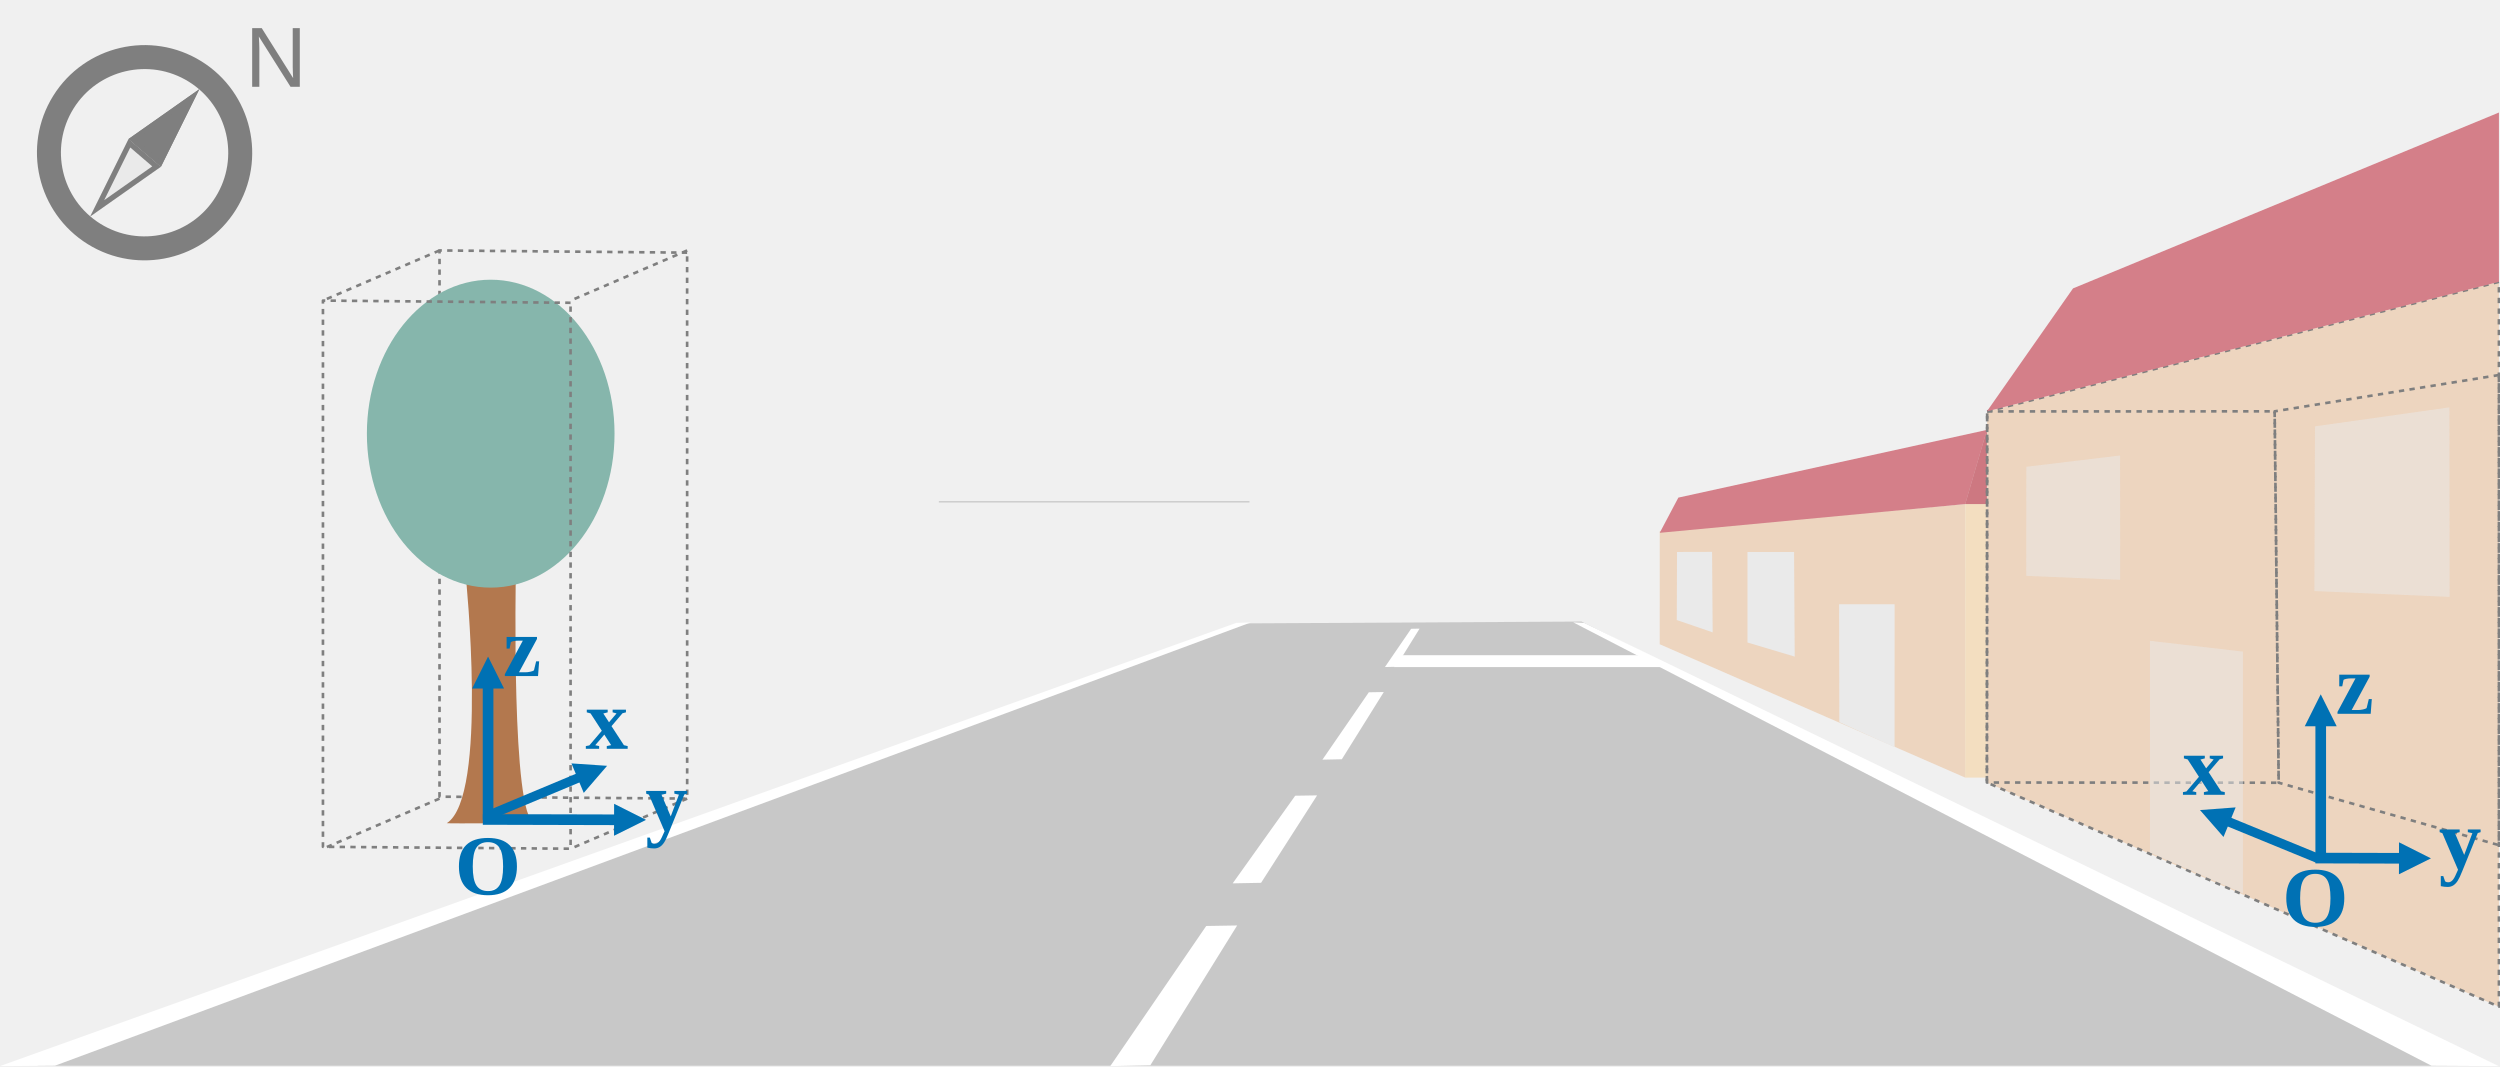
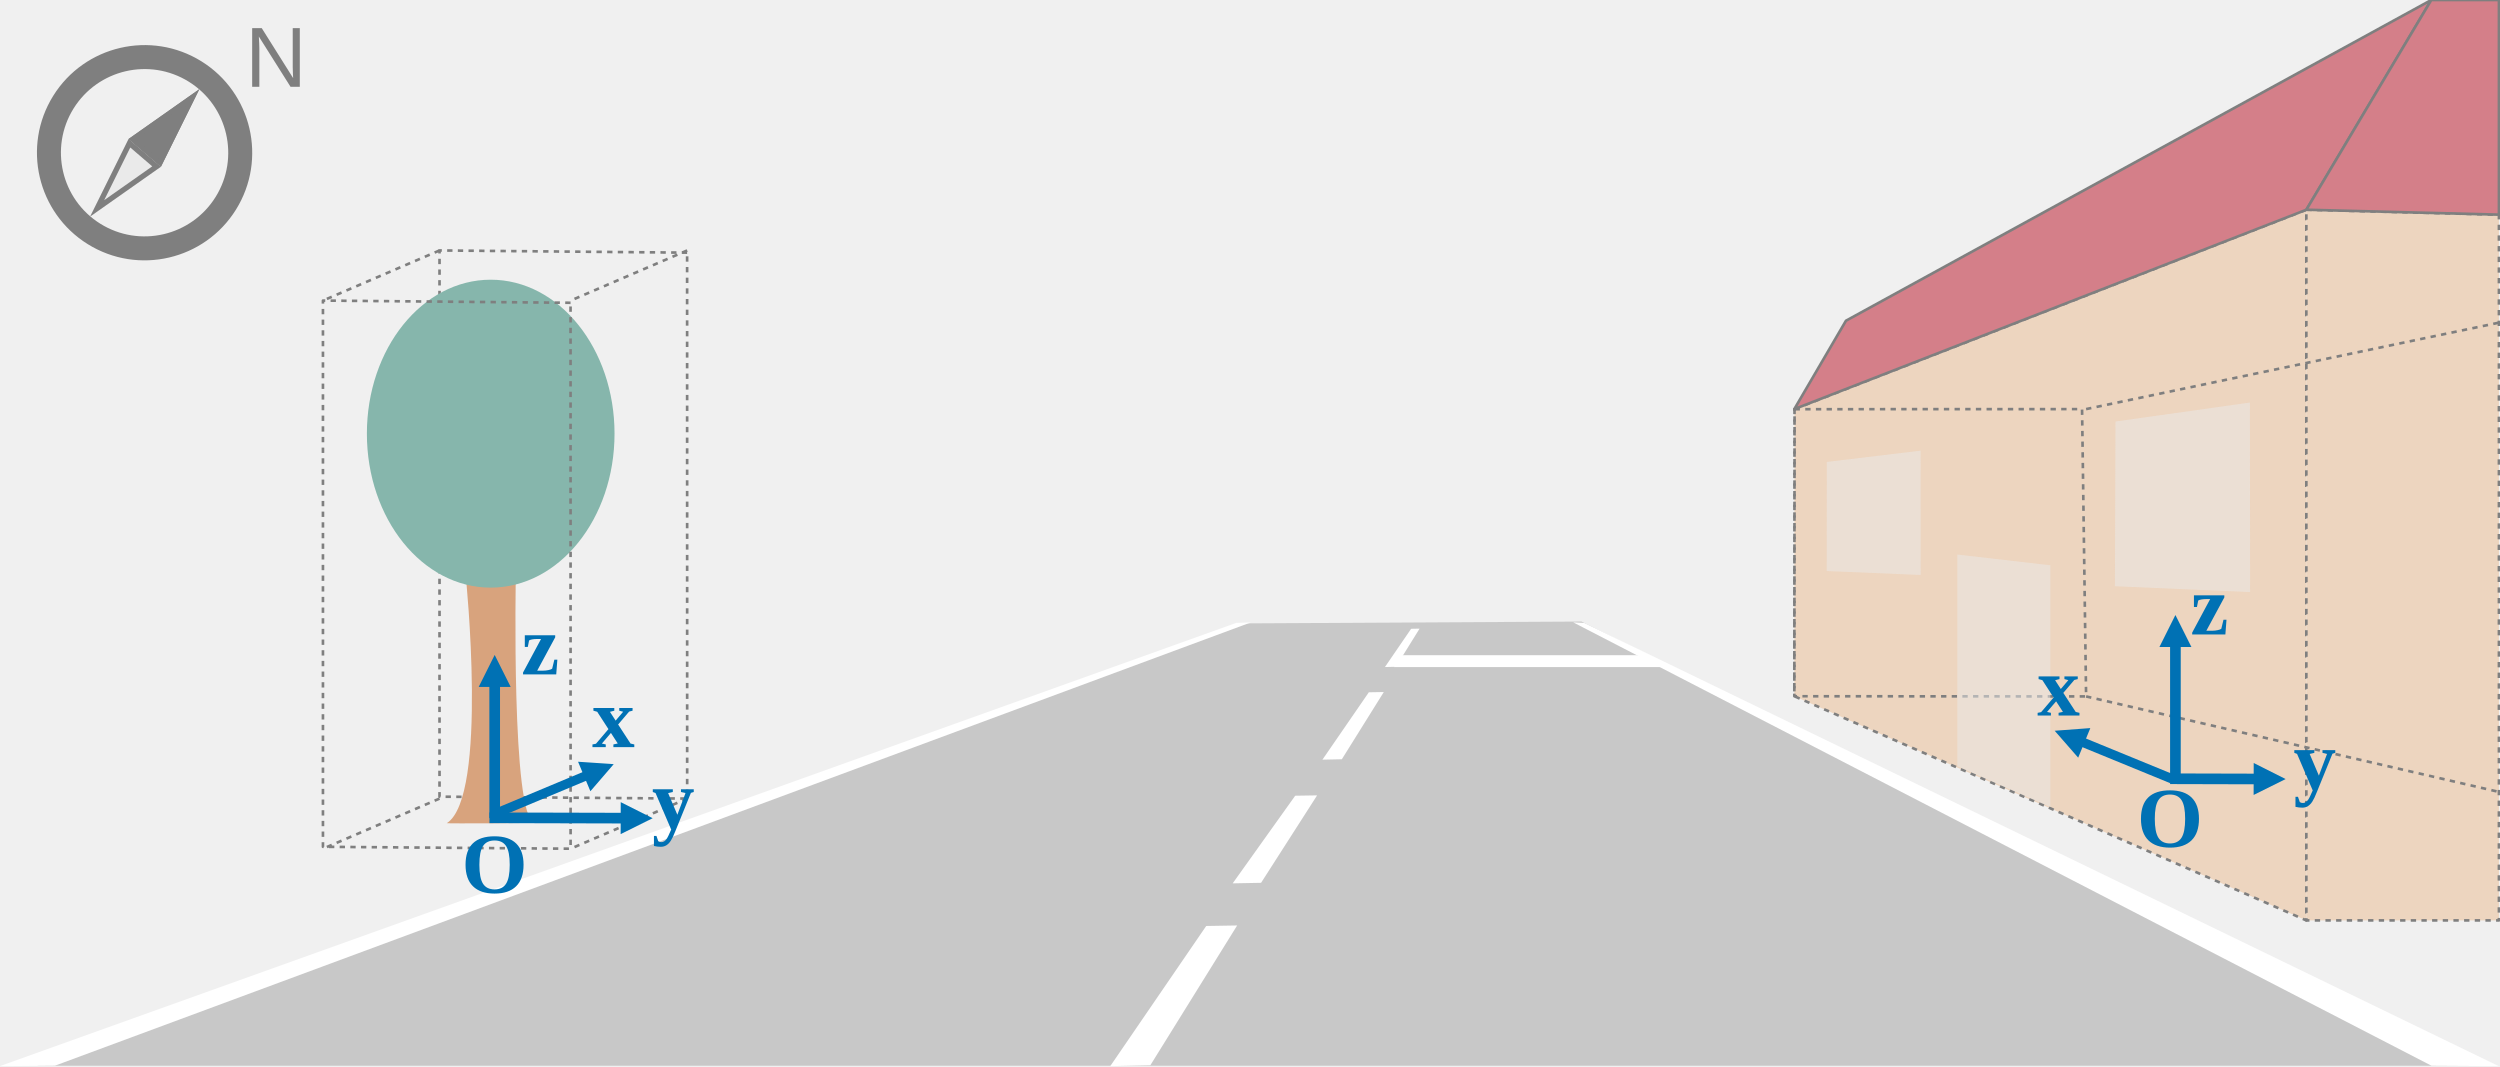
<svg xmlns="http://www.w3.org/2000/svg" width="100%" height="100%" viewBox="0 0 1955 834" version="1.1" xml:space="preserve" style="fill-rule:evenodd;clip-rule:evenodd;stroke-linejoin:round;stroke-miterlimit:10;">
  <g>
    <g id="Road">
      <g id="Street">
        <path d="M970.228,487.512l266.551,-1.469l696.331,347.363l-1904.22,-0l941.337,-345.894Z" style="fill:#c8c8c8;" />
        <path d="M966.759,487.104l11.467,-0.408l-935.256,346.669l-43.133,0.367l966.922,-346.628Z" style="fill:#fff;" />
        <path d="M1238.74,487.104l-8.488,-0.408l671.194,346.71l52.559,0.326l-715.265,-346.628Z" style="fill:#fff;" />
        <path d="M943.254,724.12l24.199,-0.408l-67.862,109.285l-31.381,0.735l75.044,-109.612Z" style="fill:#fff;" />
        <path d="M1070.42,541.372l11.711,-0.204l-32.809,52.562l-15.18,0.326l36.278,-52.684Z" style="fill:#fff;" />
        <path d="M1012.85,622.249l17.129,-0.266l-43.819,68.375l-22.202,0.425l48.892,-68.534Z" style="fill:#fff;" />
        <path d="M1103.5,491.715l6.611,-0.122l-18.526,29.831l-8.57,0.204l20.485,-29.913Z" style="fill:#fff;" />
        <path d="M1280.52,512.389l25.284,9.239l-215.759,-0l6.517,-9.239l183.958,0Z" style="fill:#fff;" />
      </g>
      <g id="Vegetation">
        <g>
          <path d="M537.325,197.574l-193.617,-1.72l-0,427.142l193.659,1.498l-0.042,-426.92Z" style="fill:none;stroke:#7f7f7f;stroke-width:2.08px;stroke-dasharray:4.17,4.17,0,0,0,0;" />
-           <path d="M349.379,643.733c32.658,-20.656 14.804,-193.787 14.804,-193.787l39.194,-0.57c0,-0 -3.689,190.752 14.537,193.777c4.224,0.701 -69.063,0.914 -68.535,0.58Z" style="fill:#b3784e;" />
+           <path d="M349.379,643.733c32.658,-20.656 14.804,-193.787 14.804,-193.787l39.194,-0.57c0,-0 -3.689,190.752 14.537,193.777c4.224,0.701 -69.063,0.914 -68.535,0.58Z" style="fill:#d8a37d;" />
          <ellipse cx="383.733" cy="339.129" rx="96.83" ry="120.401" style="fill:#86b6ac;" />
          <path d="M537.367,624.494l-91.161,39.202" style="fill:none;stroke:#7f7f7f;stroke-width:2.08px;stroke-dasharray:4.17,4.17,0,0,0,0;" />
          <path d="M537.367,195.854l-91.161,39.202" style="fill:none;stroke:#7f7f7f;stroke-width:2.08px;stroke-dasharray:4.17,4.17,0,0,0,0;" />
          <path d="M343.708,624.494l-91.161,39.202" style="fill:none;stroke:#7f7f7f;stroke-width:2.08px;stroke-dasharray:4.17,4.17,0,0,0,0;" />
          <path d="M343.708,195.854l-91.161,39.202" style="fill:none;stroke:#7f7f7f;stroke-width:2.08px;stroke-dasharray:4.17,4.17,0,0,0,0;" />
          <path d="M446.164,236.775l-193.617,-1.719l-0,427.142l193.659,1.498l-0.042,-426.921Z" style="fill:none;stroke:#7f7f7f;stroke-width:2.08px;stroke-dasharray:4.17,4.17,0,0,0,0;" />
        </g>
      </g>
      <g id="Buildings">
        <g>
-           <path d="M1297.92,415.226l238.75,-21.034l0.12,213.898l-238.887,-104.282l0.017,-88.582Z" style="fill:#edd5bf;" />
-           <rect x="1536.79" y="394.192" width="16.977" height="213.898" style="fill:#f6cd90;fill-opacity:0.5;" />
-           <path d="M1297.9,416.667l14.58,-27.544l241.284,-52.947l-16.977,58.016l-238.887,22.475Z" style="fill:#d47f89;" />
-           <path d="M1536.79,394.192l16.977,-58.016l-0,58.016l-16.977,-0Z" style="fill:#aa0013;fill-opacity:0.5;" />
-           <path d="M1311.44,431.652l27.403,-0.08l0.455,62.93l-28.049,-9.624l0.191,-53.226Z" style="fill:#eaeaea;" />
-           <path d="M1438.18,472.557l43.394,-0l-0.02,111.788l-43.19,-19.597l-0.184,-92.191Z" style="fill:#eaeaea;" />
-           <path d="M1366.55,431.652l36.407,-0l0.509,81.81l-36.916,-11.01l-0,-70.8Z" style="fill:#eaeaea;" />
+           <path d="M1403.31,319.915l400.249,-155.902l0,555.744l-400.403,-175.306l0.154,-224.536Z" style="fill:#edd5bf;stroke:#7f7f7f;stroke-width:2.08px;stroke-dasharray:4.17,4.17,0,0,0,0;" />
+           <path d="M1403.36,319.989l224.811,-0.074l3.16,224.684l-228.17,-0.148l0.199,-224.462Z" style="fill:none;stroke:#7f7f7f;stroke-width:2.08px;stroke-dasharray:4.17,4.17,0,0,0,0;" />
+           <path d="M1803.56,164.013l150.606,3.904l-0,551.84l-150.606,0l0,-555.744Z" style="fill:#edd5bf;stroke:#7f7f7f;stroke-width:2.08px;stroke-dasharray:4.17,4.17,0,0,0,0;" />
+           <path d="M1530.64,433.657l72.715,8.407l-0,189.077l-72.715,-31.926l-0,-165.558Z" style="fill:#eaeaea;fill-opacity:0.5;" />
+           <path d="M1428.58,361.252l73.334,-8.841l0.056,97.211l-73.465,-3.074l0.075,-85.296Z" style="fill:#eaeaea;fill-opacity:0.5;" />
+           <path d="M1654.32,329.632l105.101,-14.841l0.161,148.207l-105.713,-4.574l0.451,-128.792Z" style="fill:#eaeaea;fill-opacity:0.5;" />
+           <path d="M1403.16,319.915l40.389,-69.117l457.726,-250.798l-97.712,164.013l-400.403,155.902Z" style="fill:#d47f89;stroke:#7f7f7f;stroke-width:2.08px;" />
+           <path d="M1954.17,167.855l-0,-167.855l-52.894,0l-97.712,164.013l150.606,3.842Z" style="fill:#d47f89;stroke:#7f7f7f;stroke-width:2.08px;" />
        </g>
-         <g>
-           <path d="M1553.96,321.74l400.205,-101.366l-0,566.867l-400.403,-175.306l0.198,-290.195Z" style="fill:#edd5bf;stroke:#7f7f7f;stroke-width:2.08px;stroke-dasharray:4.17,4.17,0,0,0,0;" />
-           <path d="M1553.96,321.74l224.811,-0.073l3.16,290.416l-228.169,-0.148l0.198,-290.195Z" style="fill:none;stroke:#7f7f7f;stroke-width:2.08px;stroke-dasharray:4.17,4.17,0,0,0,0;" />
-           <path d="M1954.17,293.277l-175.394,28.39l3.16,290.416l172.234,48.836l-0,-367.642Z" style="fill:none;stroke:#7f7f7f;stroke-width:2.08px;stroke-dasharray:4.17,4.17,0,0,0,0;" />
-           <path d="M1681.25,501.141l72.715,8.407l0,189.077l-72.715,-31.926l0,-165.558Z" style="fill:#eaeaea;fill-opacity:0.5;" />
-           <path d="M1584.58,365.026l73.334,-8.841l0.055,97.211l-73.465,-3.074l0.076,-85.296Z" style="fill:#eaeaea;fill-opacity:0.5;" />
-           <path d="M1810.32,333.406l105.101,-14.841l0.161,148.207l-105.713,-4.574l0.451,-128.792Z" style="fill:#eaeaea;fill-opacity:0.5;" />
-           <path d="M1553.76,321.679l67.355,-96.164l333.048,-137.524l-0,132.383l-400.403,101.305Z" style="fill:#d47f89;" />
-         </g>
+         <path d="M1631.33,544.599l322.839,74.67" style="fill:none;stroke:#7f7f7f;stroke-width:2.08px;stroke-dasharray:4.17,4.17,0,0,0,0;" />
+         <path d="M1631.33,319.915l322.839,-67.587" style="fill:none;stroke:#7f7f7f;stroke-width:2.08px;stroke-dasharray:4.17,4.17,0,0,0,0;" />
      </g>
-       <rect x="734.173" y="391.897" width="242.91" height="1.029" style="fill:#c8c8c8;" />
    </g>
    <g id="Coordinate-system">
      <g>
        <g id="arrow-blue">
          <g>
-             <path d="M369.173,538.452l12.5,-25l12.5,25l-25,0Z" style="fill:#0071b4;" />
-             <path d="M381.673,641.073l-0,-107.621" style="fill:none;stroke:#0071b4;stroke-width:8.33px;stroke-miterlimit:1.5;" />
+             <path d="M374.35,537.158l12.5,-25l12.5,25l-25,-0Z" style="fill:#0071b4;" />
+             <path d="M386.85,639.779l0,-107.621" style="fill:none;stroke:#0071b4;stroke-width:8.33px;stroke-miterlimit:1.5;" />
          </g>
        </g>
      </g>
      <g>
        <g id="arrow-blue1">
          <g>
-             <path d="M480.238,628.573l24.967,12.565l-25.032,12.435l0.065,-25Z" style="fill:#0071b4;" />
-             <path d="M377.585,640.807l107.621,0.279" style="fill:none;stroke:#0071b4;stroke-width:8.33px;stroke-miterlimit:1.5;" />
+             <path d="M485.416,627.279l24.967,12.564l-25.032,12.436l0.065,-25Z" style="fill:#0071b4;" />
+             <path d="M382.763,639.513l107.62,0.279" style="fill:none;stroke:#0071b4;stroke-width:8.33px;stroke-miterlimit:1.5;" />
          </g>
        </g>
      </g>
      <g>
        <g id="arrow-blue2">
          <g>
-             <path d="M446.86,596.978l27.887,1.889l-18.244,21.176l-9.643,-23.065Z" style="fill:#0071b4;" />
-             <path d="M383.049,637.205l73.245,-30.623" style="fill:none;stroke:#0071b4;stroke-width:7.32px;stroke-miterlimit:1.5;" />
+             <path d="M452.037,595.683l27.887,1.889l-18.243,21.176l-9.644,-23.065Z" style="fill:#0071b4;" />
+             <path d="M388.226,635.91l73.246,-30.623" style="fill:none;stroke:#0071b4;stroke-width:7.32px;stroke-miterlimit:1.5;" />
          </g>
        </g>
      </g>
      <g>
-         <g transform="matrix(66.6667,0,0,66.6667,491.185,585.55)" />
-         <text x="457.852px" y="585.55px" style="font-family:'TimesNewRomanPS-BoldMT', 'Times New Roman';font-weight:700;font-size:66.667px;fill:#0071b4;">x</text>
+         <g transform="matrix(66.6667,0,0,66.6667,496.363,584.255)" />
+         <text x="463.03px" y="584.255px" style="font-family:'TimesNewRomanPS-BoldMT', 'Times New Roman';font-weight:700;font-size:66.667px;fill:#0071b4;">x</text>
      </g>
      <g>
-         <text x="393.489px" y="528.67px" style="font-family:'TimesNewRomanPS-BoldMT', 'Times New Roman';font-weight:700;font-size:66.667px;fill:#0071b4;">z</text>
+         <text x="407.728px" y="527.376px" style="font-family:'TimesNewRomanPS-BoldMT', 'Times New Roman';font-weight:700;font-size:66.667px;fill:#0071b4;">z</text>
      </g>
      <g>
-         <g transform="matrix(66.6667,0,0,66.6667,537.985,649.097)" />
-         <text x="504.652px" y="649.097px" style="font-family:'TimesNewRomanPS-BoldMT', 'Times New Roman';font-weight:700;font-size:66.667px;fill:#0071b4;">y</text>
+         <g transform="matrix(66.6667,0,0,66.6667,543.163,647.803)" />
+         <text x="509.83px" y="647.803px" style="font-family:'TimesNewRomanPS-BoldMT', 'Times New Roman';font-weight:700;font-size:66.667px;fill:#0071b4;">y</text>
      </g>
      <g>
-         <text x="355.631px" y="699.421px" style="font-family:'TimesNewRomanPS-BoldMT', 'Times New Roman';font-weight:700;font-size:66.666px;fill:#0071b4;">O</text>
+         <text x="360.809px" y="698.126px" style="font-family:'TimesNewRomanPS-BoldMT', 'Times New Roman';font-weight:700;font-size:66.666px;fill:#0071b4;">O</text>
      </g>
    </g>
    <g id="Coordinate-system1">
      <g>
        <g id="arrow-blue3">
          <g>
-             <path d="M1802.31,567.961l12.5,-25l12.5,25l-25,0Z" style="fill:#0071b4;" />
-             <path d="M1814.81,670.582l0,-107.621" style="fill:none;stroke:#0071b4;stroke-width:8.33px;stroke-miterlimit:1.5;" />
+             <path d="M1688.67,505.945l12.5,-25l12.5,25l-25,-0Z" style="fill:#0071b4;" />
+             <path d="M1701.17,608.566l-0,-107.621" style="fill:none;stroke:#0071b4;stroke-width:8.33px;stroke-miterlimit:1.5;" />
          </g>
        </g>
      </g>
      <g>
        <g id="arrow-blue4">
          <g>
-             <path d="M1876.04,658.675l24.968,12.565l-25.033,12.435l0.065,-25Z" style="fill:#0071b4;" />
-             <path d="M1810.67,671.006l70.337,0.182" style="fill:none;stroke:#0071b4;stroke-width:8.33px;stroke-miterlimit:1.5;" />
+             <path d="M1762.4,596.659l24.967,12.565l-25.032,12.435l0.065,-25Z" style="fill:#0071b4;" />
+             <path d="M1697.03,608.99l70.336,0.182" style="fill:none;stroke:#0071b4;stroke-width:8.33px;stroke-miterlimit:1.5;" />
          </g>
        </g>
      </g>
      <g>
        <g id="arrow-blue5">
          <g>
-             <path d="M1738.78,654.516l-18.388,-21.051l27.873,-2.08l-9.485,23.131Z" style="fill:#0071b4;" />
-             <path d="M1812.35,671.175l-73.453,-30.122" style="fill:none;stroke:#0071b4;stroke-width:7.32px;stroke-miterlimit:1.5;" />
+             <path d="M1625.14,592.499l-18.388,-21.051l27.874,-2.079l-9.486,23.13Z" style="fill:#0071b4;" />
+             <path d="M1698.71,609.159l-73.453,-30.122" style="fill:none;stroke:#0071b4;stroke-width:7.32px;stroke-miterlimit:1.5;" />
          </g>
        </g>
      </g>
      <g>
-         <g transform="matrix(66.6667,0,0,66.6667,1740.13,621.555)" />
-         <text x="1706.8px" y="621.555px" style="font-family:'TimesNewRomanPS-BoldMT', 'Times New Roman';font-weight:700;font-size:66.667px;fill:#0071b4;">x</text>
+         <g transform="matrix(66.6667,0,0,66.6667,1626.49,559.538)" />
+         <text x="1593.16px" y="559.538px" style="font-family:'TimesNewRomanPS-BoldMT', 'Times New Roman';font-weight:700;font-size:66.667px;fill:#0071b4;">x</text>
      </g>
      <g>
-         <text x="1826.63px" y="558.18px" style="font-family:'TimesNewRomanPS-BoldMT', 'Times New Roman';font-weight:700;font-size:66.667px;fill:#0071b4;">z</text>
+         <text x="1712.99px" y="496.163px" style="font-family:'TimesNewRomanPS-BoldMT', 'Times New Roman';font-weight:700;font-size:66.667px;fill:#0071b4;">z</text>
      </g>
      <g>
-         <g transform="matrix(66.6667,0,0,66.6667,1940.47,679.212)" />
-         <text x="1907.14px" y="679.212px" style="font-family:'TimesNewRomanPS-BoldMT', 'Times New Roman';font-weight:700;font-size:66.667px;fill:#0071b4;">y</text>
+         <g transform="matrix(66.6667,0,0,66.6667,1826.83,617.196)" />
+         <text x="1793.5px" y="617.196px" style="font-family:'TimesNewRomanPS-BoldMT', 'Times New Roman';font-weight:700;font-size:66.667px;fill:#0071b4;">y</text>
      </g>
      <g>
-         <text x="1784.63px" y="724.211px" style="font-family:'TimesNewRomanPS-BoldMT', 'Times New Roman';font-weight:700;font-size:66.666px;fill:#0071b4;">O</text>
+         <text x="1670.99px" y="662.194px" style="font-family:'TimesNewRomanPS-BoldMT', 'Times New Roman';font-weight:700;font-size:66.666px;fill:#0071b4;">O</text>
      </g>
    </g>
    <g id="cardinal-direction">
      <g>
        <g>
          <path d="M70.47,169.361l30.046,-60.663l25.318,21.707l-55.364,38.956Z" style="fill:#eaeaea;" />
          <path d="M70.47,169.361l30.046,-60.663l25.318,21.707l-55.364,38.956Zm11.01,-12.842l37.574,-26.439l-17.183,-14.732l-20.391,41.171Z" style="fill:#7f7f7f;" />
          <path d="M155.88,69.741l-30.046,60.664l-25.318,-21.707l55.364,-38.957Z" style="fill:#7f7f7f;" />
          <path d="M155.88,69.741l-30.046,60.664l-25.318,-21.707l55.364,-38.957Zm-11.01,12.842l-37.574,26.439l17.182,14.732l20.392,-41.171Z" style="fill:#7f7f7f;" />
        </g>
        <path d="M157.536,47.967c39.446,24.544 51.544,76.496 27,115.941c-24.544,39.446 -76.496,51.544 -115.941,26.999c-39.446,-24.544 -51.544,-76.495 -27,-115.941c24.544,-39.445 76.496,-51.543 115.941,-26.999Zm-9.905,15.92c-30.66,-19.077 -71.039,-9.674 -90.116,20.985c-19.077,30.659 -9.674,71.039 20.985,90.116c30.66,19.077 71.039,9.673 90.116,-20.986c19.077,-30.659 9.674,-71.038 -20.985,-90.115Z" style="fill:#7f7f7f;" />
      </g>
      <g transform="matrix(-1,-8.13284e-17,1.62657e-16,-0.999996,509.304,44.04)">
        <g transform="matrix(66.6669,0,0,66.6669,317.533,22.02)" />
        <text x="269.389px" y="22.02px" style="font-family:'ArialMT', 'Arial';font-size:66.667px;fill:#7f7f7f;">N</text>
      </g>
    </g>
  </g>
</svg>
